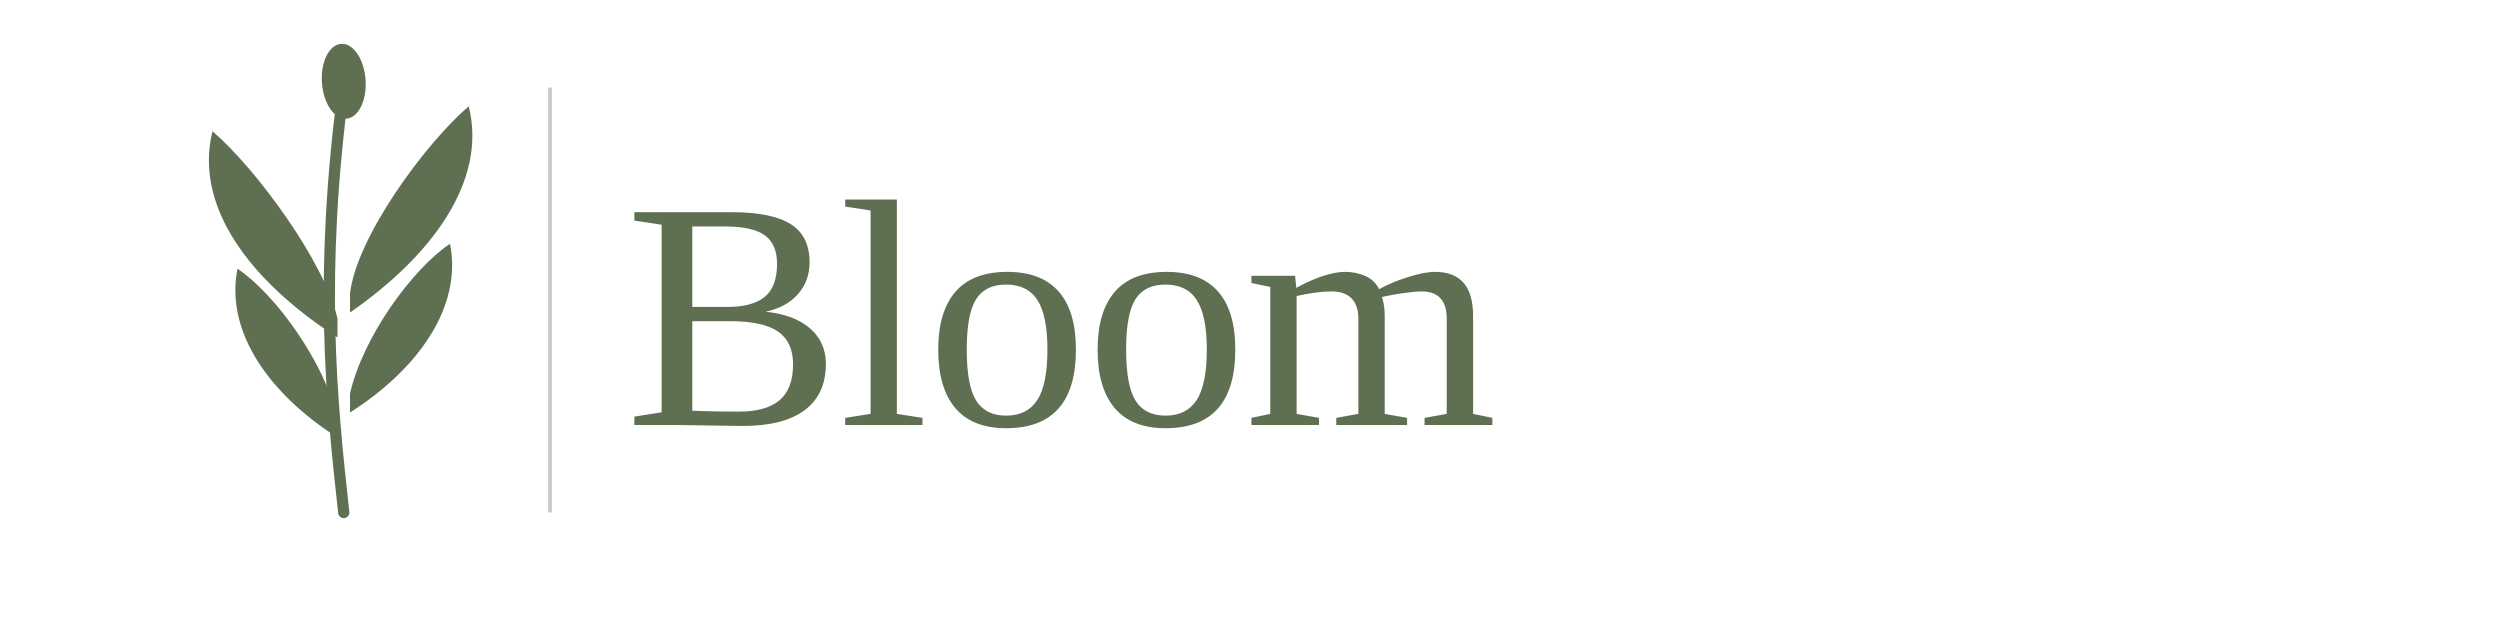
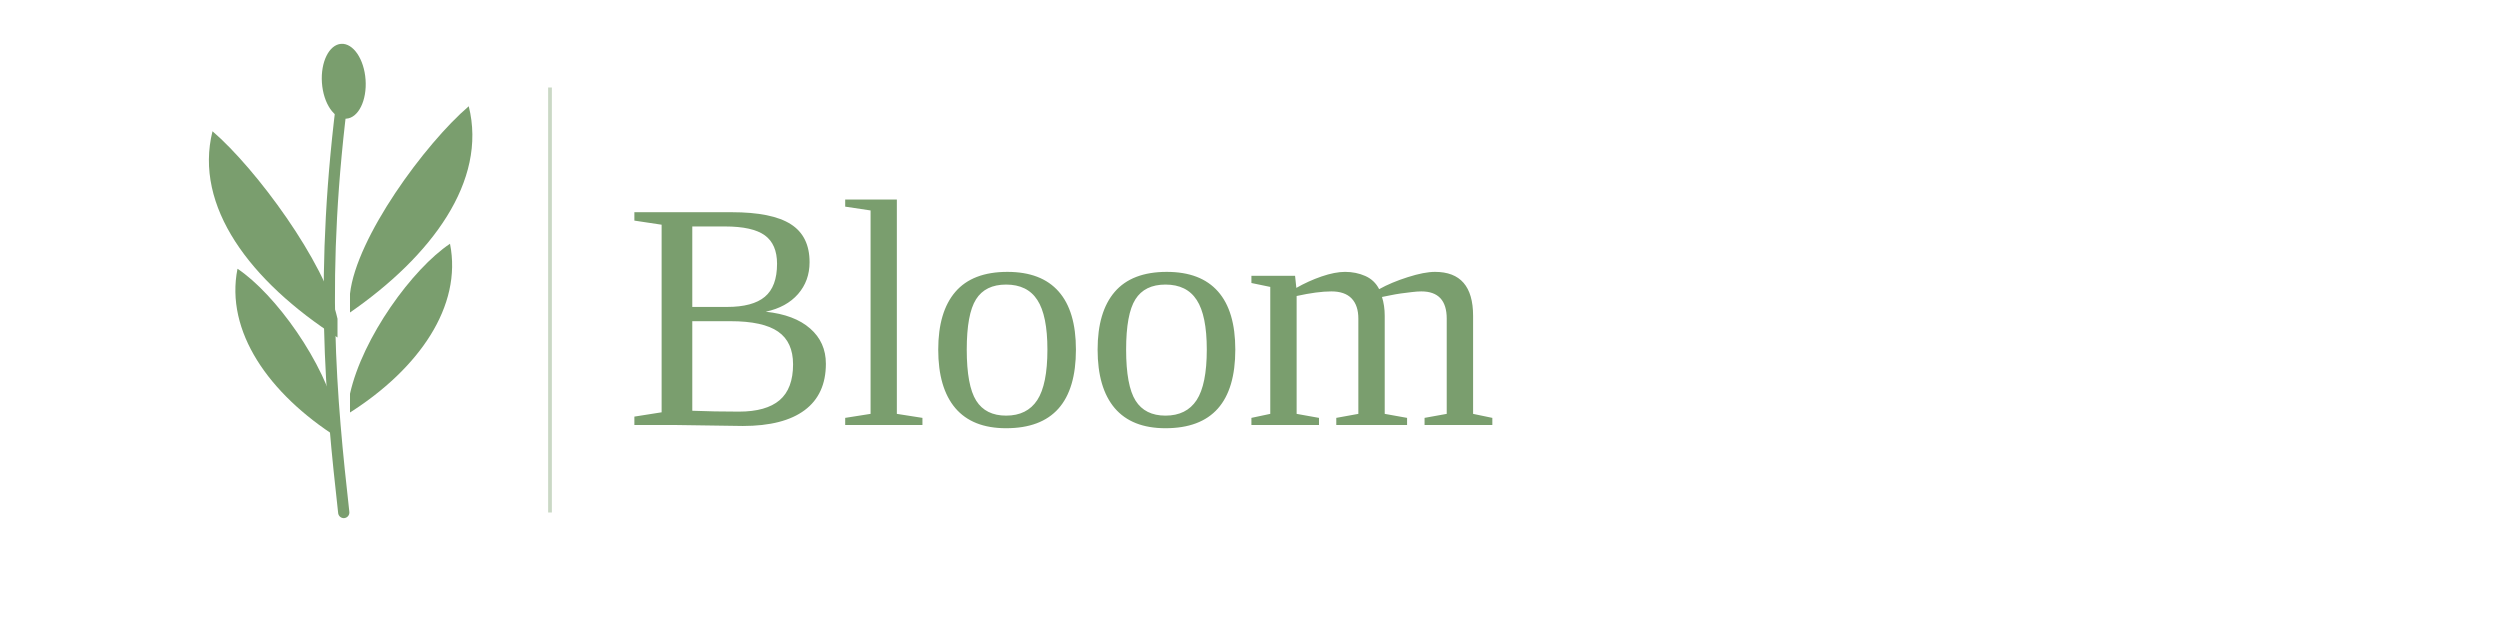
<svg xmlns="http://www.w3.org/2000/svg" width="400" height="100" viewBox="0 0 400 100" role="img">
-   <path d="M55 82 C53 64 51 44 55 14" stroke="#5F6F52" stroke-width="1.8" fill="none" stroke-linecap="round" />
-   <path d="M54 70 C43 63 36 53 38 43 C44 47 52 58 54 67" fill="#5F6F52" />
-   <path d="M54 54 C40 45 31 33 34 21 C41 27 52 42 54 51" fill="#5F6F52" />
-   <path d="M56 66 C67 59 74 49 72 39 C66 43 58 54 56 63" fill="#5F6F52" />
-   <path d="M56 50 C69 41 78 29 75 17 C68 23 57 38 56 47" fill="#5F6F52" />
-   <ellipse cx="55" cy="13" rx="3.5" ry="6" fill="#5F6F52" transform="rotate(-4, 55, 13)" />
-   <line x1="88" y1="14" x2="88" y2="82" stroke="#5F6F52" stroke-width="0.6" opacity="0.35" />
-   <text x="100" y="68" fill="#5F6F52" font-family="Georgia, 'Times New Roman', serif" font-size="52" font-weight="400" letter-spacing="-0.5">Bloom</text>
+   <path d="M55 82 C53 64 51 44 55 14" stroke="#7A9E6E" stroke-width="1.8" fill="none" stroke-linecap="round" />
+   <path d="M54 70 C43 63 36 53 38 43 C44 47 52 58 54 67" fill="#7A9E6E" />
+   <path d="M54 54 C40 45 31 33 34 21 C41 27 52 42 54 51" fill="#7A9E6E" />
+   <path d="M56 66 C67 59 74 49 72 39 C66 43 58 54 56 63" fill="#7A9E6E" />
+   <path d="M56 50 C69 41 78 29 75 17 C68 23 57 38 56 47" fill="#7A9E6E" />
+   <ellipse cx="55" cy="13" rx="3.5" ry="6" fill="#7A9E6E" transform="rotate(-4, 55, 13)" />
+   <line x1="88" y1="14" x2="88" y2="82" stroke="#7A9E6E" stroke-width="0.6" opacity="0.4" />
+   <text x="100" y="68" fill="#7A9E6E" font-family="Georgia, 'Times New Roman', serif" font-size="52" font-weight="400" letter-spacing="-0.5">Bloom</text>
</svg>
